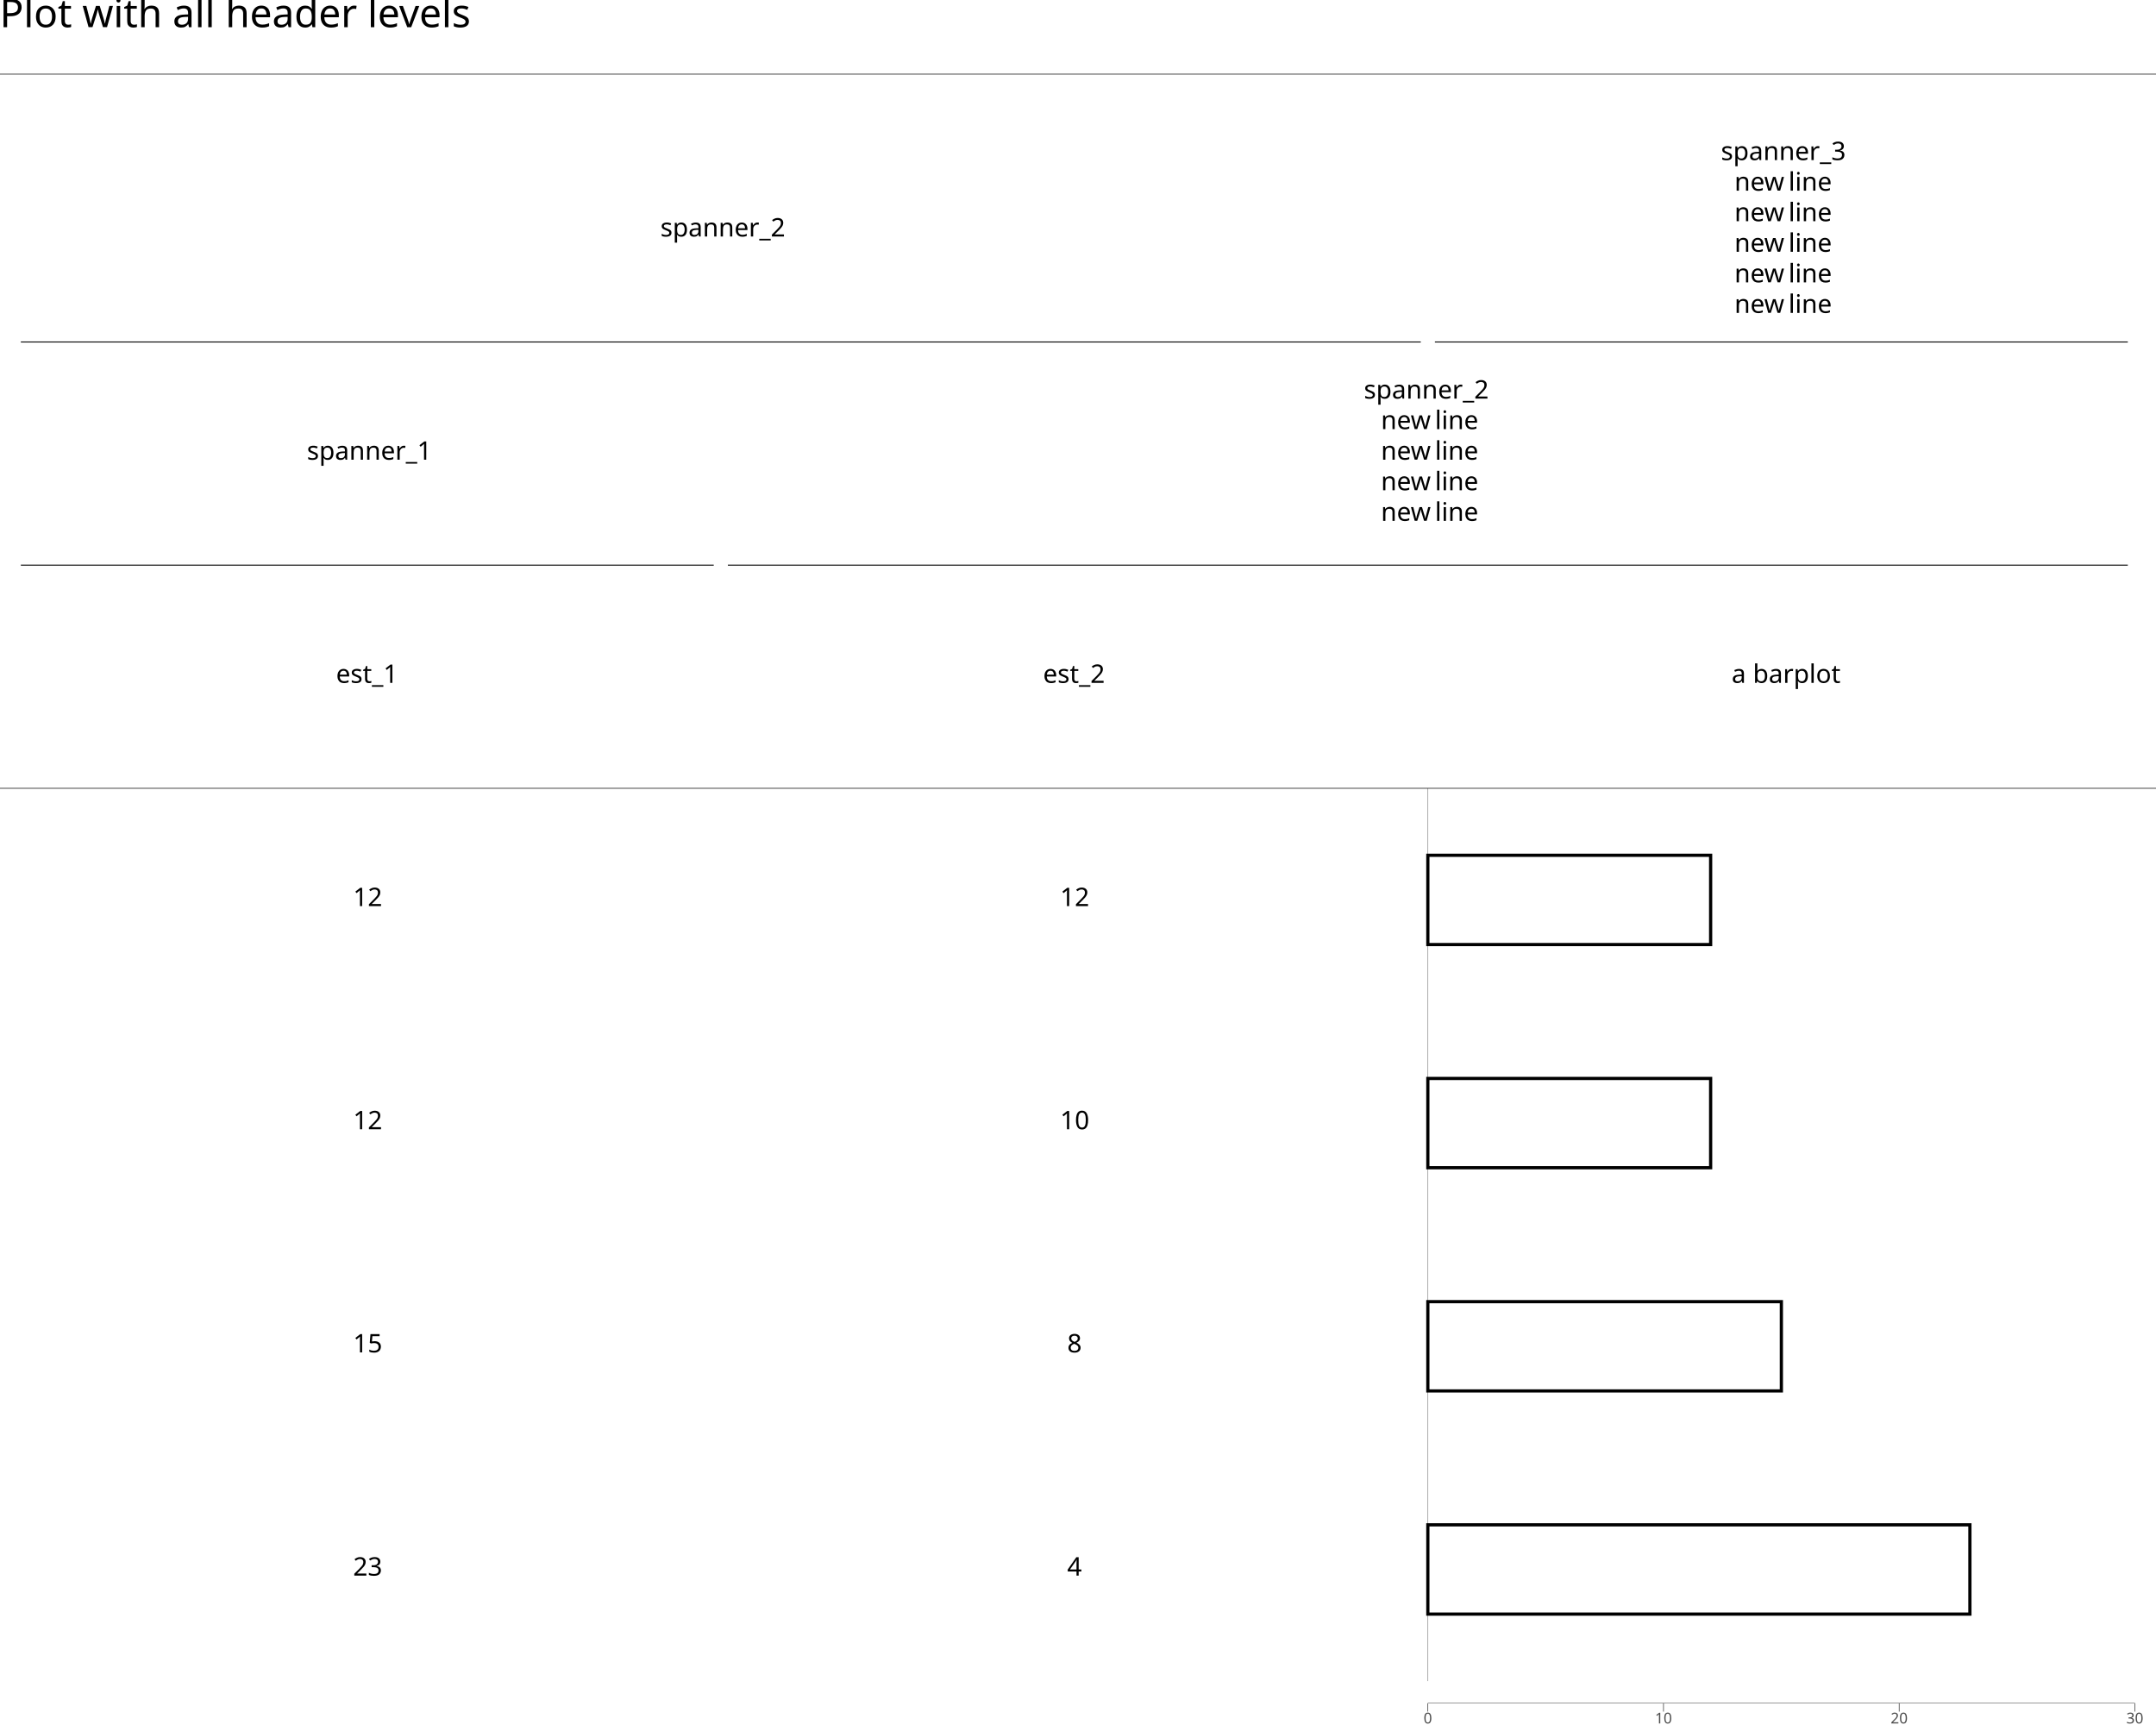
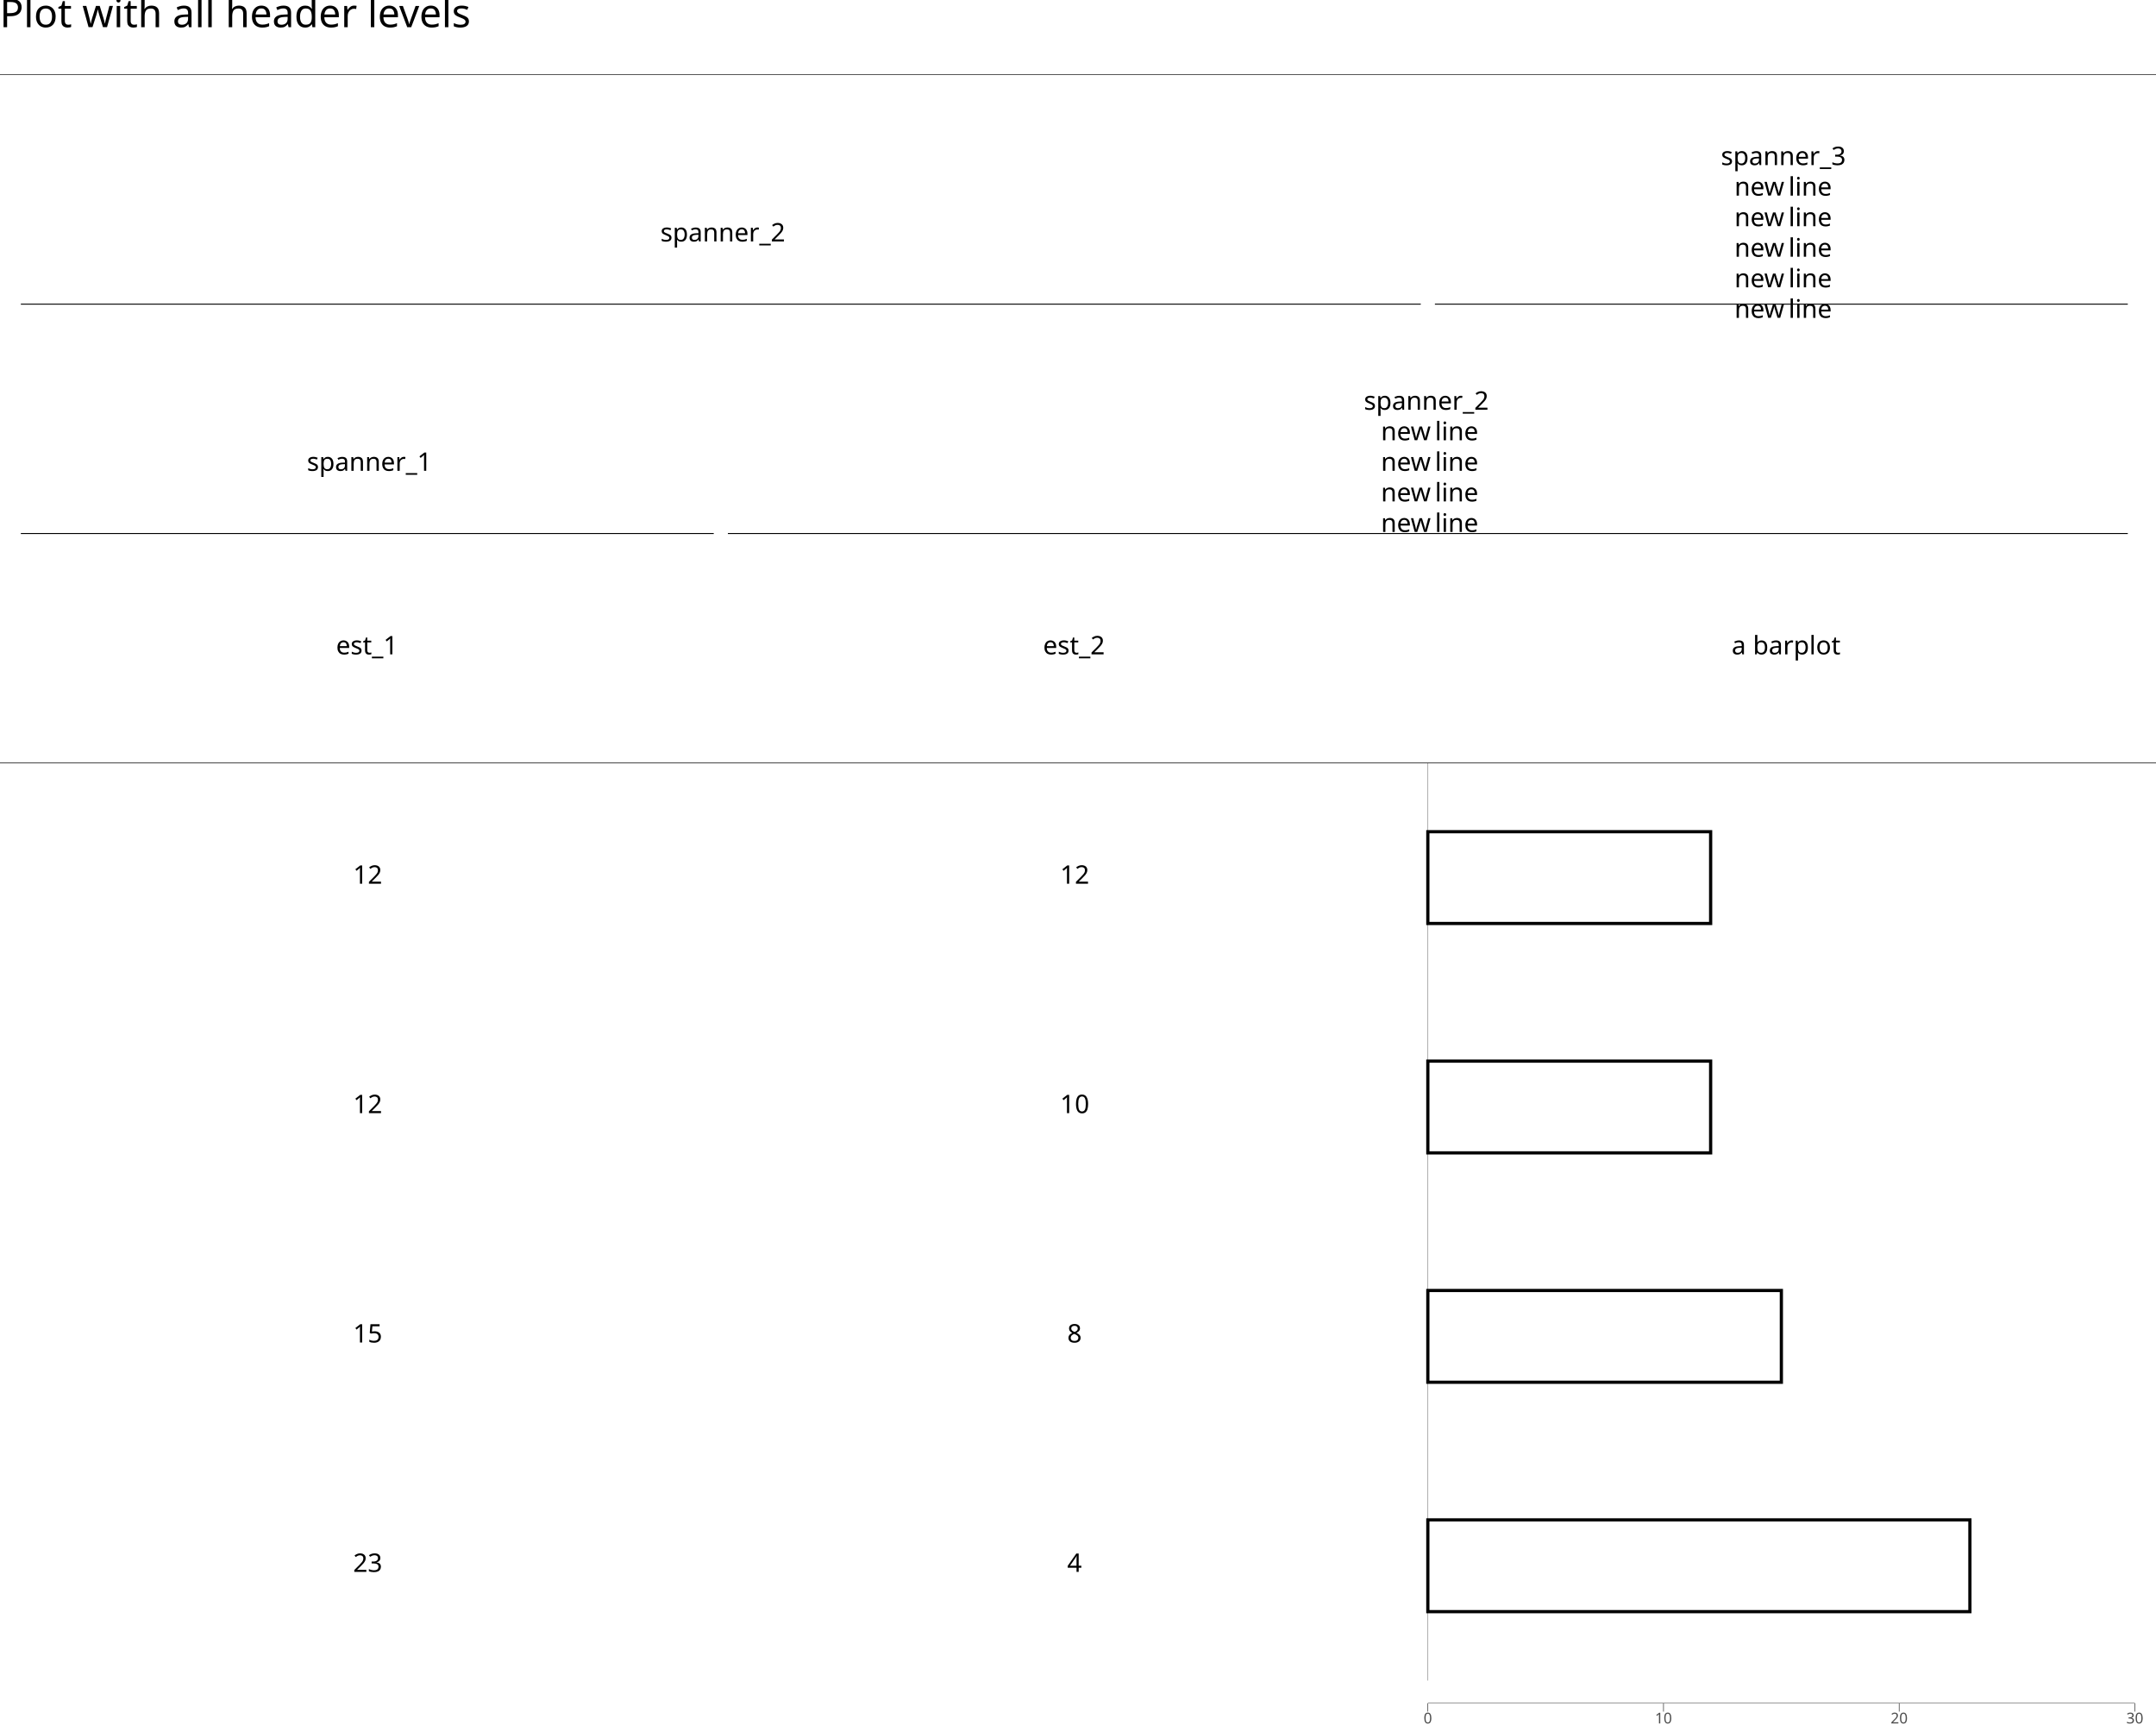
<svg xmlns="http://www.w3.org/2000/svg" class="svglite" data-engine-version="2.0" width="720.00pt" height="576.00pt" viewBox="0 0 720.00 576.00">
  <defs>
    <style type="text/css">
    .svglite line, .svglite polyline, .svglite polygon, .svglite path, .svglite rect, .svglite circle {
      fill: none;
      stroke: #000000;
      stroke-linecap: round;
      stroke-linejoin: round;
      stroke-miterlimit: 10.00;
    }
  </style>
  </defs>
  <rect width="100%" height="100%" style="stroke: none; fill: #FFFFFF;" />
  <defs>
    <clipPath id="cpMC4wMHw3MjAuMDB8MC4wMHw1NzYuMDA=">
      <rect x="0.00" y="0.00" width="720.00" height="576.00" />
    </clipPath>
  </defs>
  <g clip-path="url(#cpMC4wMHw3MjAuMDB8MC4wMHw1NzYuMDA=)">
    <rect x="0.00" y="0.00" width="720.00" height="576.00" style="stroke-width: 1.07; stroke: #FFFFFF; fill: #FFFFFF;" />
  </g>
  <defs>
    <clipPath id="cpMC4wMHw3MjAuMDB8MTcuMzB8NTY4Ljc4">
      <rect x="0.00" y="17.30" width="720.00" height="551.48" />
    </clipPath>
  </defs>
  <g clip-path="url(#cpMC4wMHw3MjAuMDB8MTcuMzB8NTY4Ljc4)">
    <rect x="-0.095" y="17.30" width="720.09" height="551.48" style="stroke-width: 1.07; stroke: none; fill: #FFFFFF;" />
-     <rect x="-0.095" y="263.23" width="720.09" height="74.52" style="stroke-width: 0.21; stroke: #FFFFFF; stroke-linecap: butt; stroke-linejoin: miter; fill: #FFFFFF;" />
-     <rect x="-0.095" y="337.76" width="720.09" height="74.52" style="stroke-width: 0.21; stroke: #FFFFFF; stroke-linecap: butt; stroke-linejoin: miter; fill: #FFFFFF;" />
-     <rect x="-0.095" y="412.28" width="720.09" height="74.52" style="stroke-width: 0.21; stroke: #FFFFFF; stroke-linecap: butt; stroke-linejoin: miter; fill: #FFFFFF;" />
-     <rect x="-0.095" y="486.80" width="720.09" height="74.52" style="stroke-width: 0.21; stroke: #FFFFFF; stroke-linecap: butt; stroke-linejoin: miter; fill: #FFFFFF;" />
-     <line x1="476.83" y1="263.23" x2="476.83" y2="561.33" style="stroke-width: 0.21; stroke: #A9A9A9; stroke-linecap: butt;" />
-     <line x1="476.83" y1="263.23" x2="476.83" y2="561.33" style="stroke-width: 0.21; stroke: #A9A9A9; stroke-linecap: butt;" />
-     <rect x="-0.095" y="24.76" width="720.09" height="238.48" style="stroke-width: 1.07; stroke: none; stroke-linecap: butt; stroke-linejoin: miter; fill: #FFFFFF;" />
-     <rect x="-0.095" y="24.76" width="720.09" height="238.48" style="stroke-width: 1.07; stroke: none; stroke-linecap: butt; stroke-linejoin: miter; fill: #FFFFFF;" />
-     <rect x="-0.095" y="24.76" width="720.09" height="238.48" style="stroke-width: 1.07; stroke: none; stroke-linecap: butt; stroke-linejoin: miter; fill: #FFFFFF;" />
-     <rect x="-0.095" y="24.76" width="720.09" height="238.48" style="stroke-width: 1.07; stroke: none; stroke-linecap: butt; stroke-linejoin: miter; fill: #FFFFFF;" />
+     <rect x="-0.095" y="254.75" width="720.09" height="76.59" style="stroke-width: 0.21; stroke: #FFFFFF; stroke-linecap: butt; stroke-linejoin: miter; fill: #FFFFFF;" />
+     <rect x="-0.095" y="331.34" width="720.09" height="76.59" style="stroke-width: 0.21; stroke: #FFFFFF; stroke-linecap: butt; stroke-linejoin: miter; fill: #FFFFFF;" />
+     <rect x="-0.095" y="407.93" width="720.09" height="76.59" style="stroke-width: 0.21; stroke: #FFFFFF; stroke-linecap: butt; stroke-linejoin: miter; fill: #FFFFFF;" />
+     <rect x="-0.095" y="484.53" width="720.09" height="76.59" style="stroke-width: 0.21; stroke: #FFFFFF; stroke-linecap: butt; stroke-linejoin: miter; fill: #FFFFFF;" />
+     <line x1="476.83" y1="254.75" x2="476.83" y2="561.12" style="stroke-width: 0.21; stroke: #A9A9A9; stroke-linecap: butt;" />
+     <line x1="476.83" y1="254.75" x2="476.83" y2="561.12" style="stroke-width: 0.21; stroke: #A9A9A9; stroke-linecap: butt;" />
+     <rect x="-0.095" y="24.96" width="720.09" height="229.78" style="stroke-width: 1.07; stroke: none; stroke-linecap: butt; stroke-linejoin: miter; fill: #FFFFFF;" />
+     <rect x="-0.095" y="24.96" width="720.09" height="229.78" style="stroke-width: 1.07; stroke: none; stroke-linecap: butt; stroke-linejoin: miter; fill: #FFFFFF;" />
+     <rect x="-0.095" y="24.96" width="720.09" height="229.78" style="stroke-width: 1.07; stroke: none; stroke-linecap: butt; stroke-linejoin: miter; fill: #FFFFFF;" />
+     <rect x="-0.095" y="24.96" width="720.09" height="229.78" style="stroke-width: 1.07; stroke: none; stroke-linecap: butt; stroke-linejoin: miter; fill: #FFFFFF;" />
    <line x1="476.83" y1="568.78" x2="712.94" y2="568.78" style="stroke-width: 0.21; stroke-linecap: butt;" />
-     <line x1="-0.095" y1="263.23" x2="720.00" y2="263.23" style="stroke-width: 0.21; stroke-linecap: butt;" />
-     <line x1="-0.095" y1="24.76" x2="720.00" y2="24.76" style="stroke-width: 0.21; stroke-linecap: butt;" />
-     <rect x="476.83" y="285.59" width="94.44" height="29.81" style="stroke-width: 1.07; stroke-linecap: butt; stroke-linejoin: miter; fill: #FFFFFF;" />
-     <rect x="476.83" y="360.11" width="94.44" height="29.81" style="stroke-width: 1.07; stroke-linecap: butt; stroke-linejoin: miter; fill: #FFFFFF;" />
-     <rect x="476.83" y="434.64" width="118.06" height="29.81" style="stroke-width: 1.07; stroke-linecap: butt; stroke-linejoin: miter; fill: #FFFFFF;" />
-     <rect x="476.83" y="509.16" width="181.02" height="29.81" style="stroke-width: 1.07; stroke-linecap: butt; stroke-linejoin: miter; fill: #FFFFFF;" />
-     <text x="354.02" y="302.55" style="font-size: 8.54px; font-family: sans;" textLength="9.50px" lengthAdjust="spacingAndGlyphs">12</text>
-     <text x="354.02" y="377.07" style="font-size: 8.54px; font-family: sans;" textLength="9.50px" lengthAdjust="spacingAndGlyphs">10</text>
-     <text x="356.40" y="451.59" style="font-size: 8.54px; font-family: sans;" textLength="4.75px" lengthAdjust="spacingAndGlyphs">8</text>
-     <text x="356.40" y="526.12" style="font-size: 8.54px; font-family: sans;" textLength="4.75px" lengthAdjust="spacingAndGlyphs">4</text>
-     <text x="117.91" y="302.55" style="font-size: 8.54px; font-family: sans;" textLength="9.50px" lengthAdjust="spacingAndGlyphs">12</text>
-     <text x="117.91" y="377.07" style="font-size: 8.54px; font-family: sans;" textLength="9.50px" lengthAdjust="spacingAndGlyphs">12</text>
-     <text x="117.91" y="451.59" style="font-size: 8.54px; font-family: sans;" textLength="9.50px" lengthAdjust="spacingAndGlyphs">15</text>
-     <text x="117.91" y="526.12" style="font-size: 8.54px; font-family: sans;" textLength="9.50px" lengthAdjust="spacingAndGlyphs">23</text>
-     <line x1="243.08" y1="188.71" x2="710.58" y2="188.71" style="stroke-width: 0.32; stroke-linecap: butt;" />
-     <text x="455.47" y="133.09" style="font-size: 8.54px; font-family: sans;" textLength="40.35px" lengthAdjust="spacingAndGlyphs">spanner_2</text>
-     <text x="461.17" y="143.29" style="font-size: 8.54px; font-family: sans;" textLength="15.66px" lengthAdjust="spacingAndGlyphs">new</text>
-     <text x="479.20" y="143.29" style="font-size: 8.54px; font-family: sans;" textLength="13.29px" lengthAdjust="spacingAndGlyphs">line</text>
-     <text x="461.17" y="153.50" style="font-size: 8.54px; font-family: sans;" textLength="15.66px" lengthAdjust="spacingAndGlyphs">new</text>
-     <text x="479.20" y="153.50" style="font-size: 8.54px; font-family: sans;" textLength="13.29px" lengthAdjust="spacingAndGlyphs">line</text>
-     <text x="461.17" y="163.70" style="font-size: 8.54px; font-family: sans;" textLength="15.66px" lengthAdjust="spacingAndGlyphs">new</text>
-     <text x="479.20" y="163.70" style="font-size: 8.54px; font-family: sans;" textLength="13.29px" lengthAdjust="spacingAndGlyphs">line</text>
-     <text x="461.17" y="173.91" style="font-size: 8.54px; font-family: sans;" textLength="15.66px" lengthAdjust="spacingAndGlyphs">new</text>
-     <text x="479.20" y="173.91" style="font-size: 8.54px; font-family: sans;" textLength="13.29px" lengthAdjust="spacingAndGlyphs">line</text>
-     <line x1="6.96" y1="188.71" x2="238.35" y2="188.71" style="stroke-width: 0.32; stroke-linecap: butt;" />
-     <text x="102.49" y="153.50" style="font-size: 8.54px; font-family: sans;" textLength="40.35px" lengthAdjust="spacingAndGlyphs">spanner_1</text>
-     <line x1="479.19" y1="114.19" x2="710.58" y2="114.19" style="stroke-width: 0.32; stroke-linecap: butt;" />
-     <text x="574.71" y="53.46" style="font-size: 8.54px; font-family: sans;" textLength="40.35px" lengthAdjust="spacingAndGlyphs">spanner_3</text>
-     <text x="579.23" y="63.67" style="font-size: 8.54px; font-family: sans;" textLength="15.66px" lengthAdjust="spacingAndGlyphs">new</text>
-     <text x="597.26" y="63.67" style="font-size: 8.54px; font-family: sans;" textLength="13.29px" lengthAdjust="spacingAndGlyphs">line</text>
-     <text x="579.23" y="73.87" style="font-size: 8.54px; font-family: sans;" textLength="15.66px" lengthAdjust="spacingAndGlyphs">new</text>
-     <text x="597.26" y="73.87" style="font-size: 8.54px; font-family: sans;" textLength="13.29px" lengthAdjust="spacingAndGlyphs">line</text>
-     <text x="579.23" y="84.08" style="font-size: 8.54px; font-family: sans;" textLength="15.66px" lengthAdjust="spacingAndGlyphs">new</text>
-     <text x="597.26" y="84.08" style="font-size: 8.54px; font-family: sans;" textLength="13.29px" lengthAdjust="spacingAndGlyphs">line</text>
-     <text x="579.23" y="94.28" style="font-size: 8.54px; font-family: sans;" textLength="15.66px" lengthAdjust="spacingAndGlyphs">new</text>
-     <text x="597.26" y="94.28" style="font-size: 8.54px; font-family: sans;" textLength="13.29px" lengthAdjust="spacingAndGlyphs">line</text>
-     <text x="579.23" y="104.49" style="font-size: 8.54px; font-family: sans;" textLength="15.66px" lengthAdjust="spacingAndGlyphs">new</text>
-     <text x="597.26" y="104.49" style="font-size: 8.54px; font-family: sans;" textLength="13.29px" lengthAdjust="spacingAndGlyphs">line</text>
-     <line x1="6.96" y1="114.19" x2="474.47" y2="114.19" style="stroke-width: 0.32; stroke-linecap: butt;" />
-     <text x="220.54" y="78.97" style="font-size: 8.54px; font-family: sans;" textLength="40.35px" lengthAdjust="spacingAndGlyphs">spanner_2</text>
-     <text x="578.28" y="228.02" style="font-size: 8.54px; font-family: sans;" textLength="4.75px" lengthAdjust="spacingAndGlyphs">a</text>
-     <text x="585.39" y="228.02" style="font-size: 8.54px; font-family: sans;" textLength="26.10px" lengthAdjust="spacingAndGlyphs">barplot</text>
-     <text x="348.33" y="228.02" style="font-size: 8.54px; font-family: sans;" textLength="20.89px" lengthAdjust="spacingAndGlyphs">est_2</text>
-     <text x="112.22" y="228.02" style="font-size: 8.54px; font-family: sans;" textLength="20.89px" lengthAdjust="spacingAndGlyphs">est_1</text>
+     <line x1="-0.095" y1="254.75" x2="720.00" y2="254.75" style="stroke-width: 0.21; stroke-linecap: butt;" />
+     <line x1="-0.095" y1="24.96" x2="720.00" y2="24.96" style="stroke-width: 0.21; stroke-linecap: butt;" />
+     <rect x="476.83" y="277.72" width="94.44" height="30.64" style="stroke-width: 1.07; stroke-linecap: butt; stroke-linejoin: miter; fill: #FFFFFF;" />
+     <rect x="476.83" y="354.32" width="94.44" height="30.64" style="stroke-width: 1.07; stroke-linecap: butt; stroke-linejoin: miter; fill: #FFFFFF;" />
+     <rect x="476.83" y="430.91" width="118.06" height="30.64" style="stroke-width: 1.07; stroke-linecap: butt; stroke-linejoin: miter; fill: #FFFFFF;" />
+     <rect x="476.83" y="507.51" width="181.02" height="30.64" style="stroke-width: 1.07; stroke-linecap: butt; stroke-linejoin: miter; fill: #FFFFFF;" />
+     <text x="354.02" y="295.09" style="font-size: 8.54px; font-family: sans;" textLength="9.50px" lengthAdjust="spacingAndGlyphs">12</text>
+     <text x="354.02" y="371.69" style="font-size: 8.54px; font-family: sans;" textLength="9.50px" lengthAdjust="spacingAndGlyphs">10</text>
+     <text x="356.40" y="448.28" style="font-size: 8.54px; font-family: sans;" textLength="4.75px" lengthAdjust="spacingAndGlyphs">8</text>
+     <text x="356.40" y="524.88" style="font-size: 8.54px; font-family: sans;" textLength="4.75px" lengthAdjust="spacingAndGlyphs">4</text>
+     <text x="117.91" y="295.09" style="font-size: 8.54px; font-family: sans;" textLength="9.50px" lengthAdjust="spacingAndGlyphs">12</text>
+     <text x="117.91" y="371.69" style="font-size: 8.54px; font-family: sans;" textLength="9.50px" lengthAdjust="spacingAndGlyphs">12</text>
+     <text x="117.91" y="448.28" style="font-size: 8.54px; font-family: sans;" textLength="9.50px" lengthAdjust="spacingAndGlyphs">15</text>
+     <text x="117.91" y="524.88" style="font-size: 8.54px; font-family: sans;" textLength="9.50px" lengthAdjust="spacingAndGlyphs">23</text>
+     <line x1="243.08" y1="178.15" x2="710.58" y2="178.15" style="stroke-width: 0.32; stroke-linecap: butt;" />
+     <text x="455.47" y="136.82" style="font-size: 8.54px; font-family: sans;" textLength="40.35px" lengthAdjust="spacingAndGlyphs">spanner_2</text>
+     <text x="461.17" y="147.02" style="font-size: 8.54px; font-family: sans;" textLength="15.66px" lengthAdjust="spacingAndGlyphs">new</text>
+     <text x="479.20" y="147.02" style="font-size: 8.54px; font-family: sans;" textLength="13.29px" lengthAdjust="spacingAndGlyphs">line</text>
+     <text x="461.17" y="157.22" style="font-size: 8.54px; font-family: sans;" textLength="15.66px" lengthAdjust="spacingAndGlyphs">new</text>
+     <text x="479.20" y="157.22" style="font-size: 8.54px; font-family: sans;" textLength="13.29px" lengthAdjust="spacingAndGlyphs">line</text>
+     <text x="461.17" y="167.43" style="font-size: 8.54px; font-family: sans;" textLength="15.66px" lengthAdjust="spacingAndGlyphs">new</text>
+     <text x="479.20" y="167.43" style="font-size: 8.54px; font-family: sans;" textLength="13.29px" lengthAdjust="spacingAndGlyphs">line</text>
+     <text x="461.17" y="177.63" style="font-size: 8.54px; font-family: sans;" textLength="15.66px" lengthAdjust="spacingAndGlyphs">new</text>
+     <text x="479.20" y="177.63" style="font-size: 8.54px; font-family: sans;" textLength="13.29px" lengthAdjust="spacingAndGlyphs">line</text>
+     <line x1="6.96" y1="178.15" x2="238.35" y2="178.15" style="stroke-width: 0.32; stroke-linecap: butt;" />
+     <text x="102.49" y="157.22" style="font-size: 8.54px; font-family: sans;" textLength="40.35px" lengthAdjust="spacingAndGlyphs">spanner_1</text>
+     <line x1="479.19" y1="101.56" x2="710.58" y2="101.56" style="stroke-width: 0.32; stroke-linecap: butt;" />
+     <text x="574.71" y="55.12" style="font-size: 8.54px; font-family: sans;" textLength="40.35px" lengthAdjust="spacingAndGlyphs">spanner_3</text>
+     <text x="579.23" y="65.32" style="font-size: 8.54px; font-family: sans;" textLength="15.66px" lengthAdjust="spacingAndGlyphs">new</text>
+     <text x="597.26" y="65.32" style="font-size: 8.54px; font-family: sans;" textLength="13.29px" lengthAdjust="spacingAndGlyphs">line</text>
+     <text x="579.23" y="75.53" style="font-size: 8.54px; font-family: sans;" textLength="15.66px" lengthAdjust="spacingAndGlyphs">new</text>
+     <text x="597.26" y="75.53" style="font-size: 8.54px; font-family: sans;" textLength="13.29px" lengthAdjust="spacingAndGlyphs">line</text>
+     <text x="579.23" y="85.73" style="font-size: 8.54px; font-family: sans;" textLength="15.66px" lengthAdjust="spacingAndGlyphs">new</text>
+     <text x="597.26" y="85.73" style="font-size: 8.54px; font-family: sans;" textLength="13.29px" lengthAdjust="spacingAndGlyphs">line</text>
+     <text x="579.23" y="95.94" style="font-size: 8.54px; font-family: sans;" textLength="15.66px" lengthAdjust="spacingAndGlyphs">new</text>
+     <text x="597.26" y="95.94" style="font-size: 8.54px; font-family: sans;" textLength="13.29px" lengthAdjust="spacingAndGlyphs">line</text>
+     <text x="579.23" y="106.14" style="font-size: 8.54px; font-family: sans;" textLength="15.66px" lengthAdjust="spacingAndGlyphs">new</text>
+     <text x="597.26" y="106.14" style="font-size: 8.54px; font-family: sans;" textLength="13.29px" lengthAdjust="spacingAndGlyphs">line</text>
+     <line x1="6.96" y1="101.56" x2="474.47" y2="101.56" style="stroke-width: 0.32; stroke-linecap: butt;" />
+     <text x="220.54" y="80.63" style="font-size: 8.54px; font-family: sans;" textLength="40.35px" lengthAdjust="spacingAndGlyphs">spanner_2</text>
+     <text x="578.28" y="218.50" style="font-size: 8.54px; font-family: sans;" textLength="4.75px" lengthAdjust="spacingAndGlyphs">a</text>
+     <text x="585.39" y="218.50" style="font-size: 8.54px; font-family: sans;" textLength="26.10px" lengthAdjust="spacingAndGlyphs">barplot</text>
+     <text x="348.33" y="218.50" style="font-size: 8.54px; font-family: sans;" textLength="20.89px" lengthAdjust="spacingAndGlyphs">est_2</text>
+     <text x="112.22" y="218.50" style="font-size: 8.54px; font-family: sans;" textLength="20.89px" lengthAdjust="spacingAndGlyphs">est_1</text>
  </g>
  <g clip-path="url(#cpMC4wMHw3MjAuMDB8MC4wMHw1NzYuMDA=)">
    <polyline points="476.83,571.52 476.83,568.78 " style="stroke-width: 0.21; stroke: #333333; stroke-linecap: butt;" />
    <polyline points="555.53,571.52 555.53,568.78 " style="stroke-width: 0.21; stroke: #333333; stroke-linecap: butt;" />
    <polyline points="634.24,571.52 634.24,568.78 " style="stroke-width: 0.21; stroke: #333333; stroke-linecap: butt;" />
    <polyline points="712.94,571.52 712.94,568.78 " style="stroke-width: 0.21; stroke: #333333; stroke-linecap: butt;" />
    <text x="476.83" y="575.48" text-anchor="middle" style="font-size: 5.00px; fill: #4D4D4D; font-family: sans;" textLength="2.78px" lengthAdjust="spacingAndGlyphs">0</text>
    <text x="555.53" y="575.48" text-anchor="middle" style="font-size: 5.00px; fill: #4D4D4D; font-family: sans;" textLength="5.56px" lengthAdjust="spacingAndGlyphs">10</text>
    <text x="634.24" y="575.48" text-anchor="middle" style="font-size: 5.00px; fill: #4D4D4D; font-family: sans;" textLength="5.56px" lengthAdjust="spacingAndGlyphs">20</text>
    <text x="712.94" y="575.48" text-anchor="middle" style="font-size: 5.00px; fill: #4D4D4D; font-family: sans;" textLength="5.56px" lengthAdjust="spacingAndGlyphs">30</text>
    <text x="-0.095" y="9.08" style="font-size: 13.20px; font-family: sans;" textLength="148.95px" lengthAdjust="spacingAndGlyphs">Plot with all header levels</text>
  </g>
</svg>
